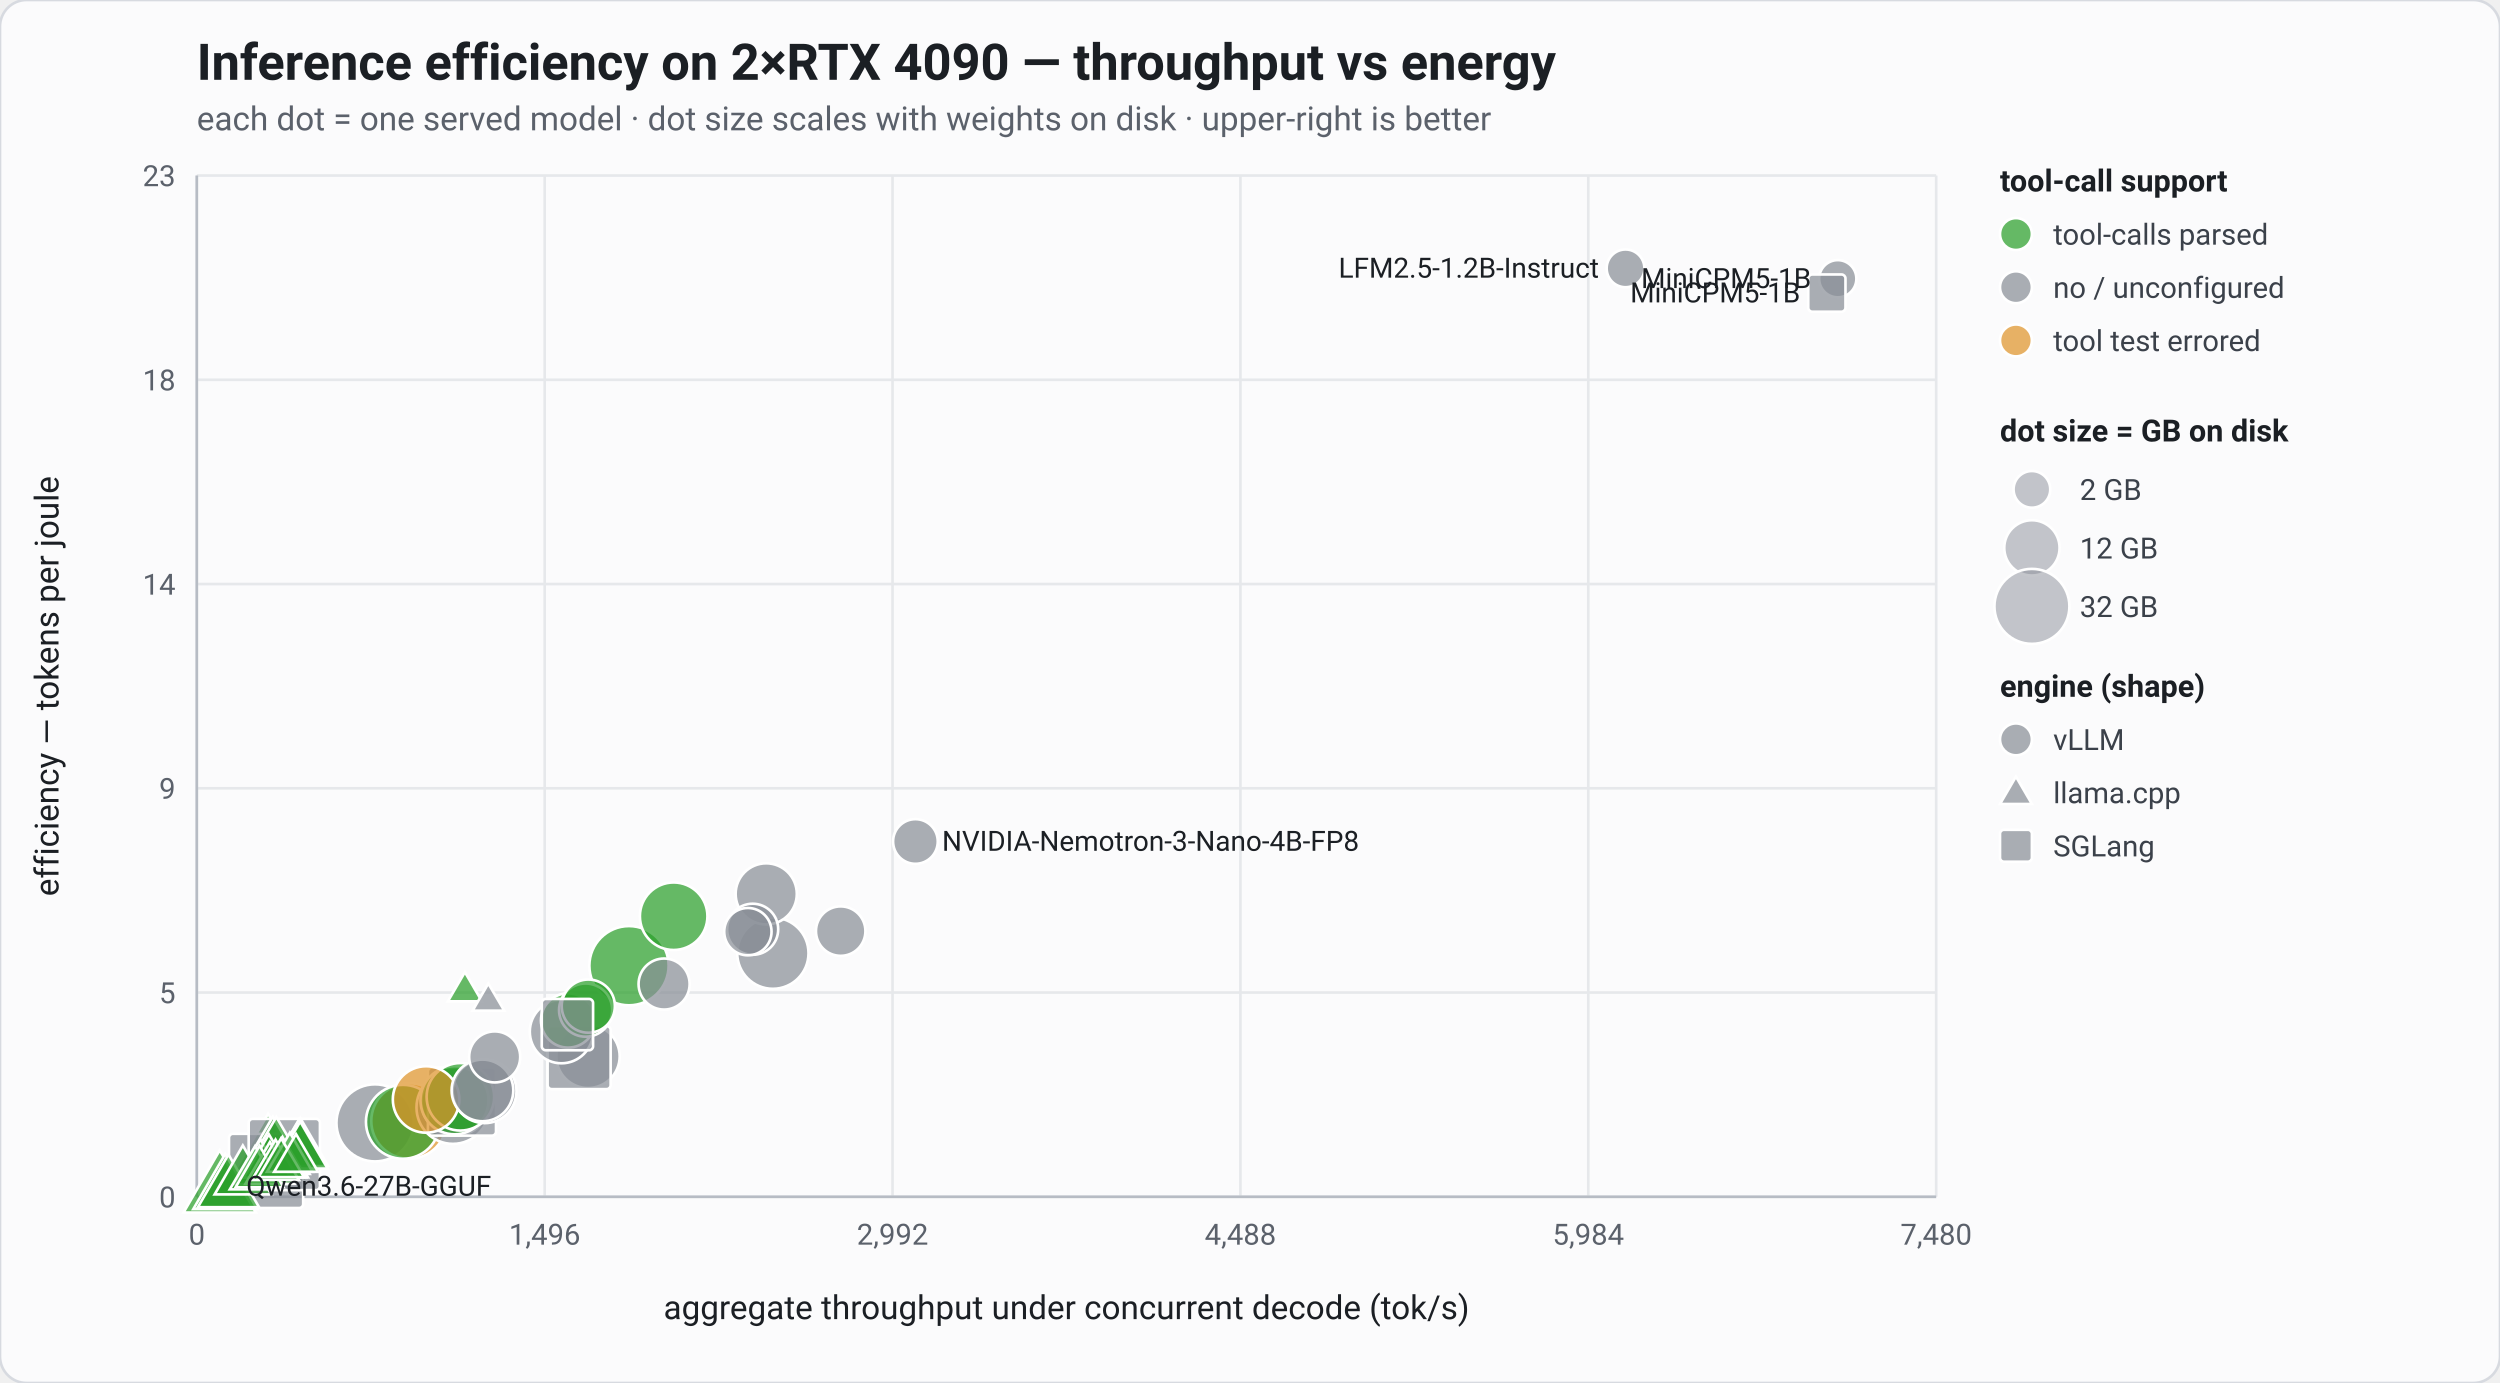
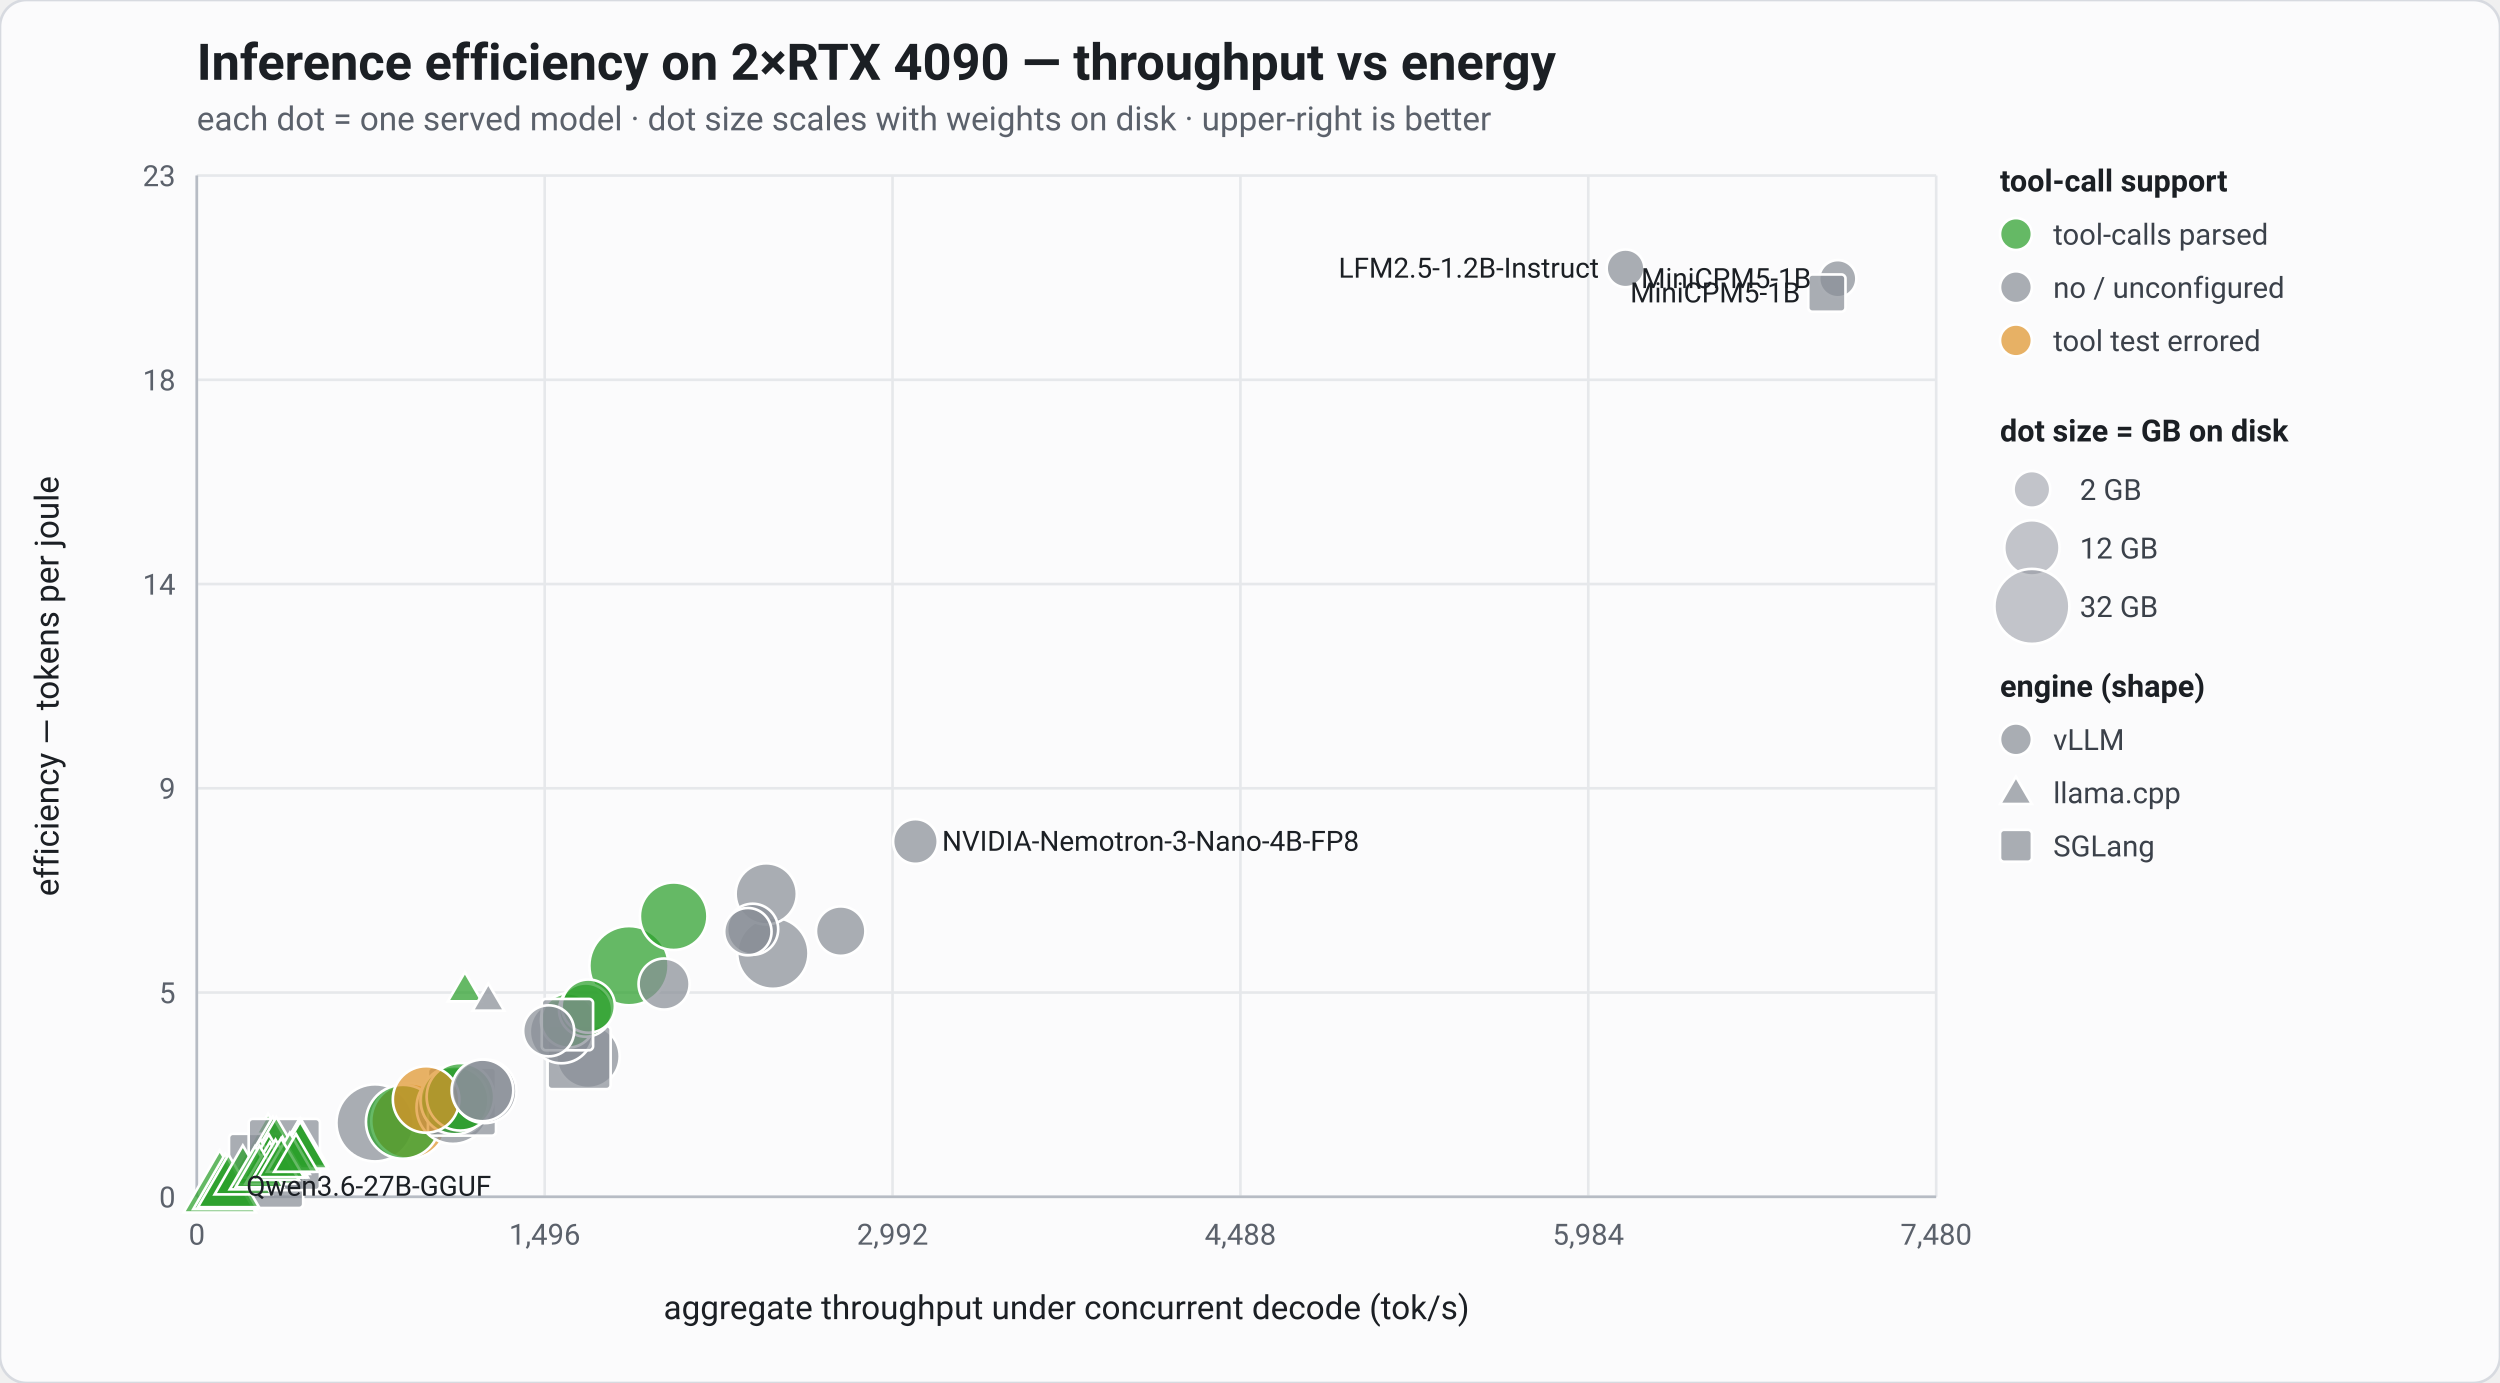
<svg xmlns="http://www.w3.org/2000/svg" width="940" height="520" viewBox="0 0 940 520" font-family="-apple-system,Segoe UI,Roboto,sans-serif">
  <rect x="0" y="0" width="940" height="520" rx="10" fill="#fbfbfc" stroke="#d7dae0" />
  <text x="74" y="30" font-size="19" font-weight="700" fill="#1b1f24">Inference efficiency on 2×RTX 4090 — throughput vs energy</text>
  <text x="74" y="49" font-size="12.5" fill="#5b616b">each dot = one served model · dot size scales with weights on disk · upper-right is better</text>
  <line x1="74.0" y1="66" x2="74.0" y2="450" stroke="#e6e8eb" />
  <text x="74.0" y="468" font-size="11" fill="#5b616b" text-anchor="middle">0</text>
  <line x1="74" y1="450.0" x2="728" y2="450.0" stroke="#e6e8eb" />
  <text x="66" y="454.0" font-size="11" fill="#5b616b" text-anchor="end">0</text>
  <line x1="204.8" y1="66" x2="204.8" y2="450" stroke="#e6e8eb" />
  <text x="204.8" y="468" font-size="11" fill="#5b616b" text-anchor="middle">1,496</text>
  <line x1="74" y1="373.2" x2="728" y2="373.2" stroke="#e6e8eb" />
  <text x="66" y="377.2" font-size="11" fill="#5b616b" text-anchor="end">5</text>
  <line x1="335.6" y1="66" x2="335.6" y2="450" stroke="#e6e8eb" />
  <text x="335.6" y="468" font-size="11" fill="#5b616b" text-anchor="middle">2,992</text>
  <line x1="74" y1="296.4" x2="728" y2="296.4" stroke="#e6e8eb" />
  <text x="66" y="300.4" font-size="11" fill="#5b616b" text-anchor="end">9</text>
  <line x1="466.4" y1="66" x2="466.4" y2="450" stroke="#e6e8eb" />
  <text x="466.4" y="468" font-size="11" fill="#5b616b" text-anchor="middle">4,488</text>
  <line x1="74" y1="219.6" x2="728" y2="219.6" stroke="#e6e8eb" />
  <text x="66" y="223.6" font-size="11" fill="#5b616b" text-anchor="end">14</text>
  <line x1="597.2" y1="66" x2="597.2" y2="450" stroke="#e6e8eb" />
  <text x="597.2" y="468" font-size="11" fill="#5b616b" text-anchor="middle">5,984</text>
  <line x1="74" y1="142.8" x2="728" y2="142.8" stroke="#e6e8eb" />
  <text x="66" y="146.8" font-size="11" fill="#5b616b" text-anchor="end">18</text>
  <line x1="728.0" y1="66" x2="728.0" y2="450" stroke="#e6e8eb" />
  <text x="728.0" y="468" font-size="11" fill="#5b616b" text-anchor="middle">7,480</text>
  <line x1="74" y1="66.0" x2="728" y2="66.0" stroke="#e6e8eb" />
  <text x="66" y="70.0" font-size="11" fill="#5b616b" text-anchor="end">23</text>
  <line x1="74" y1="450" x2="728" y2="450" stroke="#b7bcc4" />
  <line x1="74" y1="66" x2="74" y2="450" stroke="#b7bcc4" />
  <text x="401.0" y="496" font-size="12.5" fill="#1b1f24" text-anchor="middle">aggregate throughput under concurrent decode (tok/s)</text>
  <text x="22" y="258.0" font-size="12.5" fill="#1b1f24" text-anchor="middle" transform="rotate(-90 22 258.0)">efficiency — tokens per joule</text>
  <circle cx="236.5" cy="363.1" r="14.9" fill="#2ca02c" fill-opacity="0.72" stroke="#ffffff" stroke-width="1" />
  <polygon points="100.8,418.8 86.0,444.3 115.7,444.3" fill="#2ca02c" fill-opacity="0.72" stroke="#ffffff" stroke-width="1" />
  <circle cx="141.0" cy="422.2" r="14.5" fill="#8a8f98" fill-opacity="0.72" stroke="#ffffff" stroke-width="1" />
  <circle cx="153.8" cy="421.5" r="14.2" fill="#e0952b" fill-opacity="0.72" stroke="#ffffff" stroke-width="1" />
  <circle cx="151.5" cy="421.8" r="13.9" fill="#2ca02c" fill-opacity="0.72" stroke="#ffffff" stroke-width="1" />
  <rect x="86.1" y="426.3" width="27.9" height="27.9" rx="1.5" fill="#8a8f98" fill-opacity="0.72" stroke="#ffffff" stroke-width="1" />
  <circle cx="170.3" cy="416.4" r="13.7" fill="#8a8f98" fill-opacity="0.72" stroke="#ffffff" stroke-width="1" />
  <polygon points="82.6,432.5 69.0,455.9 96.2,455.9" fill="#2ca02c" fill-opacity="0.72" stroke="#ffffff" stroke-width="1" />
  <circle cx="290.6" cy="358.4" r="13.4" fill="#8a8f98" fill-opacity="0.72" stroke="#ffffff" stroke-width="1" />
  <rect x="93.5" y="420.7" width="26.8" height="26.8" rx="1.5" fill="#8a8f98" fill-opacity="0.72" stroke="#ffffff" stroke-width="1" />
  <polygon points="102.6,419.9 89.3,442.7 115.8,442.7" fill="#2ca02c" fill-opacity="0.72" stroke="#ffffff" stroke-width="1" />
  <circle cx="171.2" cy="414.2" r="12.8" fill="#2ca02c" fill-opacity="0.72" stroke="#ffffff" stroke-width="1" />
  <rect x="160.9" y="401.4" width="25.6" height="25.6" rx="1.5" fill="#8a8f98" fill-opacity="0.72" stroke="#ffffff" stroke-width="1" />
  <circle cx="170.9" cy="413.7" r="12.8" fill="#2ca02c" fill-opacity="0.72" stroke="#ffffff" stroke-width="1" />
  <circle cx="253.3" cy="344.5" r="12.7" fill="#2ca02c" fill-opacity="0.72" stroke="#ffffff" stroke-width="1" />
  <circle cx="173.1" cy="412.4" r="12.7" fill="#2ca02c" fill-opacity="0.72" stroke="#ffffff" stroke-width="1" />
  <polygon points="103.9,420.0 91.4,441.4 116.4,441.4" fill="#2ca02c" fill-opacity="0.72" stroke="#ffffff" stroke-width="1" />
  <circle cx="160.2" cy="413.4" r="12.5" fill="#e0952b" fill-opacity="0.72" stroke="#ffffff" stroke-width="1" />
  <polygon points="84.7,433.9 72.7,454.6 96.7,454.6" fill="#2ca02c" fill-opacity="0.72" stroke="#ffffff" stroke-width="1" />
  <circle cx="182.2" cy="410.3" r="12.0" fill="#8a8f98" fill-opacity="0.72" stroke="#ffffff" stroke-width="1" />
  <circle cx="221.1" cy="397.2" r="11.9" fill="#8a8f98" fill-opacity="0.72" stroke="#ffffff" stroke-width="1" />
  <rect x="205.9" y="385.8" width="23.7" height="23.7" rx="1.5" fill="#8a8f98" fill-opacity="0.72" stroke="#ffffff" stroke-width="1" />
  <circle cx="211.1" cy="387.9" r="11.9" fill="#8a8f98" fill-opacity="0.72" stroke="#ffffff" stroke-width="1" />
  <circle cx="181.4" cy="410.0" r="11.6" fill="#8a8f98" fill-opacity="0.72" stroke="#ffffff" stroke-width="1" />
  <circle cx="288.1" cy="336.1" r="11.5" fill="#8a8f98" fill-opacity="0.72" stroke="#ffffff" stroke-width="1" />
  <polygon points="85.9,434.1 74.4,453.9 97.4,453.9" fill="#2ca02c" fill-opacity="0.72" stroke="#ffffff" stroke-width="1" />
  <polygon points="91.3,430.7 80.7,449.1 102.0,449.1" fill="#2ca02c" fill-opacity="0.72" stroke="#ffffff" stroke-width="1" />
  <polygon points="112.9,420.4 102.5,438.3 123.3,438.3" fill="#2ca02c" fill-opacity="0.72" stroke="#ffffff" stroke-width="1" />
  <polygon points="112.4,421.0 102.1,438.7 122.7,438.7" fill="#2ca02c" fill-opacity="0.72" stroke="#ffffff" stroke-width="1" />
  <polygon points="112.9,421.7 102.6,439.4 123.2,439.4" fill="#2ca02c" fill-opacity="0.72" stroke="#ffffff" stroke-width="1" />
  <circle cx="213.6" cy="383.7" r="10.2" fill="#2ca02c" fill-opacity="0.72" stroke="#ffffff" stroke-width="1" />
  <circle cx="220.2" cy="379.8" r="10.0" fill="#2ca02c" fill-opacity="0.72" stroke="#ffffff" stroke-width="1" />
  <circle cx="221.2" cy="378.3" r="10.0" fill="#2ca02c" fill-opacity="0.72" stroke="#ffffff" stroke-width="1" />
  <polygon points="97.9,428.4 88.1,445.2 107.6,445.2" fill="#2ca02c" fill-opacity="0.72" stroke="#ffffff" stroke-width="1" />
  <circle cx="249.7" cy="370.0" r="9.6" fill="#8a8f98" fill-opacity="0.72" stroke="#ffffff" stroke-width="1" />
  <rect x="203.7" y="375.6" width="19.3" height="19.3" rx="1.5" fill="#8a8f98" fill-opacity="0.72" stroke="#ffffff" stroke-width="1" />
-   <circle cx="186.0" cy="397.4" r="9.6" fill="#8a8f98" fill-opacity="0.72" stroke="#ffffff" stroke-width="1" />
+   <circle cx="206.3" cy="387.6" r="9.6" fill="#8a8f98" fill-opacity="0.72" stroke="#ffffff" stroke-width="1" />
  <circle cx="283.0" cy="349.4" r="9.6" fill="#8a8f98" fill-opacity="0.72" stroke="#ffffff" stroke-width="1" />
  <polygon points="101.1,426.5 91.6,442.8 110.6,442.8" fill="#2ca02c" fill-opacity="0.72" stroke="#ffffff" stroke-width="1" />
  <polygon points="95.9,431.0 86.4,447.2 105.3,447.2" fill="#2ca02c" fill-opacity="0.72" stroke="#ffffff" stroke-width="1" />
  <circle cx="316.1" cy="350.1" r="9.3" fill="#8a8f98" fill-opacity="0.72" stroke="#ffffff" stroke-width="1" />
  <polygon points="101.5,429.4 92.3,445.1 110.6,445.1" fill="#2ca02c" fill-opacity="0.72" stroke="#ffffff" stroke-width="1" />
  <polygon points="97.6,430.8 88.6,446.4 106.6,446.4" fill="#2ca02c" fill-opacity="0.72" stroke="#ffffff" stroke-width="1" />
  <circle cx="281.2" cy="350.3" r="8.9" fill="#8a8f98" fill-opacity="0.72" stroke="#ffffff" stroke-width="1" />
  <polygon points="106.2,427.5 97.3,442.7 115.0,442.7" fill="#2ca02c" fill-opacity="0.72" stroke="#ffffff" stroke-width="1" />
  <polygon points="103.6,428.5 94.7,443.7 112.4,443.7" fill="#2ca02c" fill-opacity="0.72" stroke="#ffffff" stroke-width="1" />
  <polygon points="109.0,425.9 100.4,440.6 117.5,440.6" fill="#2ca02c" fill-opacity="0.72" stroke="#ffffff" stroke-width="1" />
  <polygon points="105.7,428.0 97.2,442.6 114.3,442.6" fill="#2ca02c" fill-opacity="0.72" stroke="#ffffff" stroke-width="1" />
  <circle cx="344.2" cy="316.4" r="8.4" fill="#8a8f98" fill-opacity="0.72" stroke="#ffffff" stroke-width="1" />
  <polygon points="111.3,426.4 103.1,440.6 119.6,440.6" fill="#2ca02c" fill-opacity="0.72" stroke="#ffffff" stroke-width="1" />
  <circle cx="611.2" cy="100.9" r="7.1" fill="#8a8f98" fill-opacity="0.72" stroke="#ffffff" stroke-width="1" />
  <circle cx="691.0" cy="104.8" r="7.0" fill="#8a8f98" fill-opacity="0.72" stroke="#ffffff" stroke-width="1" />
  <rect x="679.9" y="103.2" width="14.0" height="14.0" rx="1.5" fill="#8a8f98" fill-opacity="0.72" stroke="#ffffff" stroke-width="1" />
  <polygon points="174.8,365.5 168.4,376.5 181.2,376.5" fill="#2ca02c" fill-opacity="0.72" stroke="#ffffff" stroke-width="1" />
  <polygon points="183.6,369.8 177.7,380.0 189.6,380.0" fill="#8a8f98" fill-opacity="0.72" stroke="#ffffff" stroke-width="1" />
  <text x="601.2" y="104.4" font-size="10.5" fill="#1b1f24" text-anchor="end">LFM2.5-1.2B-Instruct</text>
  <text x="681.0" y="108.3" font-size="10.5" fill="#1b1f24" text-anchor="end">MiniCPM5-1B</text>
  <text x="676.9" y="113.7" font-size="10.5" fill="#1b1f24" text-anchor="end">MiniCPM5-1B</text>
  <text x="354.2" y="319.9" font-size="10.5" fill="#1b1f24" text-anchor="start">NVIDIA-Nemotron-3-Nano-4B-FP8</text>
  <text x="92.6" y="449.6" font-size="10.5" fill="#1b1f24" text-anchor="start">Qwen3.6-27B-GGUF</text>
  <text x="752" y="72" font-size="11.5" font-weight="700" fill="#1b1f24">tool-call support</text>
  <circle cx="758" cy="88.0" r="6" fill="#2ca02c" fill-opacity="0.72" stroke="#ffffff" />
  <text x="772" y="92" font-size="11" fill="#3b414a">tool-calls parsed</text>
  <circle cx="758" cy="108.0" r="6" fill="#8a8f98" fill-opacity="0.72" stroke="#ffffff" />
  <text x="772" y="112" font-size="11" fill="#3b414a">no / unconfigured</text>
  <circle cx="758" cy="128.0" r="6" fill="#e0952b" fill-opacity="0.72" stroke="#ffffff" />
  <text x="772" y="132" font-size="11" fill="#3b414a">tool test errored</text>
  <text x="752" y="166" font-size="11.5" font-weight="700" fill="#1b1f24">dot size = GB on disk</text>
  <circle cx="764" cy="184.0" r="6.9" fill="#8a8f98" fill-opacity="0.5" stroke="#ffffff" />
  <text x="782" y="188" font-size="11" fill="#3b414a">2 GB</text>
  <circle cx="764" cy="206.0" r="10.4" fill="#8a8f98" fill-opacity="0.5" stroke="#ffffff" />
  <text x="782" y="210" font-size="11" fill="#3b414a">12 GB</text>
  <circle cx="764" cy="228.0" r="14.1" fill="#8a8f98" fill-opacity="0.5" stroke="#ffffff" />
  <text x="782" y="232" font-size="11" fill="#3b414a">32 GB</text>
  <text x="752" y="262" font-size="11.5" font-weight="700" fill="#1b1f24">engine (shape)</text>
  <circle cx="758.0" cy="278.0" r="6.0" fill="#8a8f98" fill-opacity="0.72" stroke="#ffffff" stroke-width="1" />
  <text x="772" y="282" font-size="11" fill="#3b414a">vLLM</text>
  <polygon points="758.0,292.0 752.0,302.3 764.0,302.3" fill="#8a8f98" fill-opacity="0.72" stroke="#ffffff" stroke-width="1" />
  <text x="772" y="302" font-size="11" fill="#3b414a">llama.cpp</text>
  <rect x="752.0" y="312.0" width="12.0" height="12.0" rx="1.5" fill="#8a8f98" fill-opacity="0.72" stroke="#ffffff" stroke-width="1" />
  <text x="772" y="322" font-size="11" fill="#3b414a">SGLang</text>
</svg>
